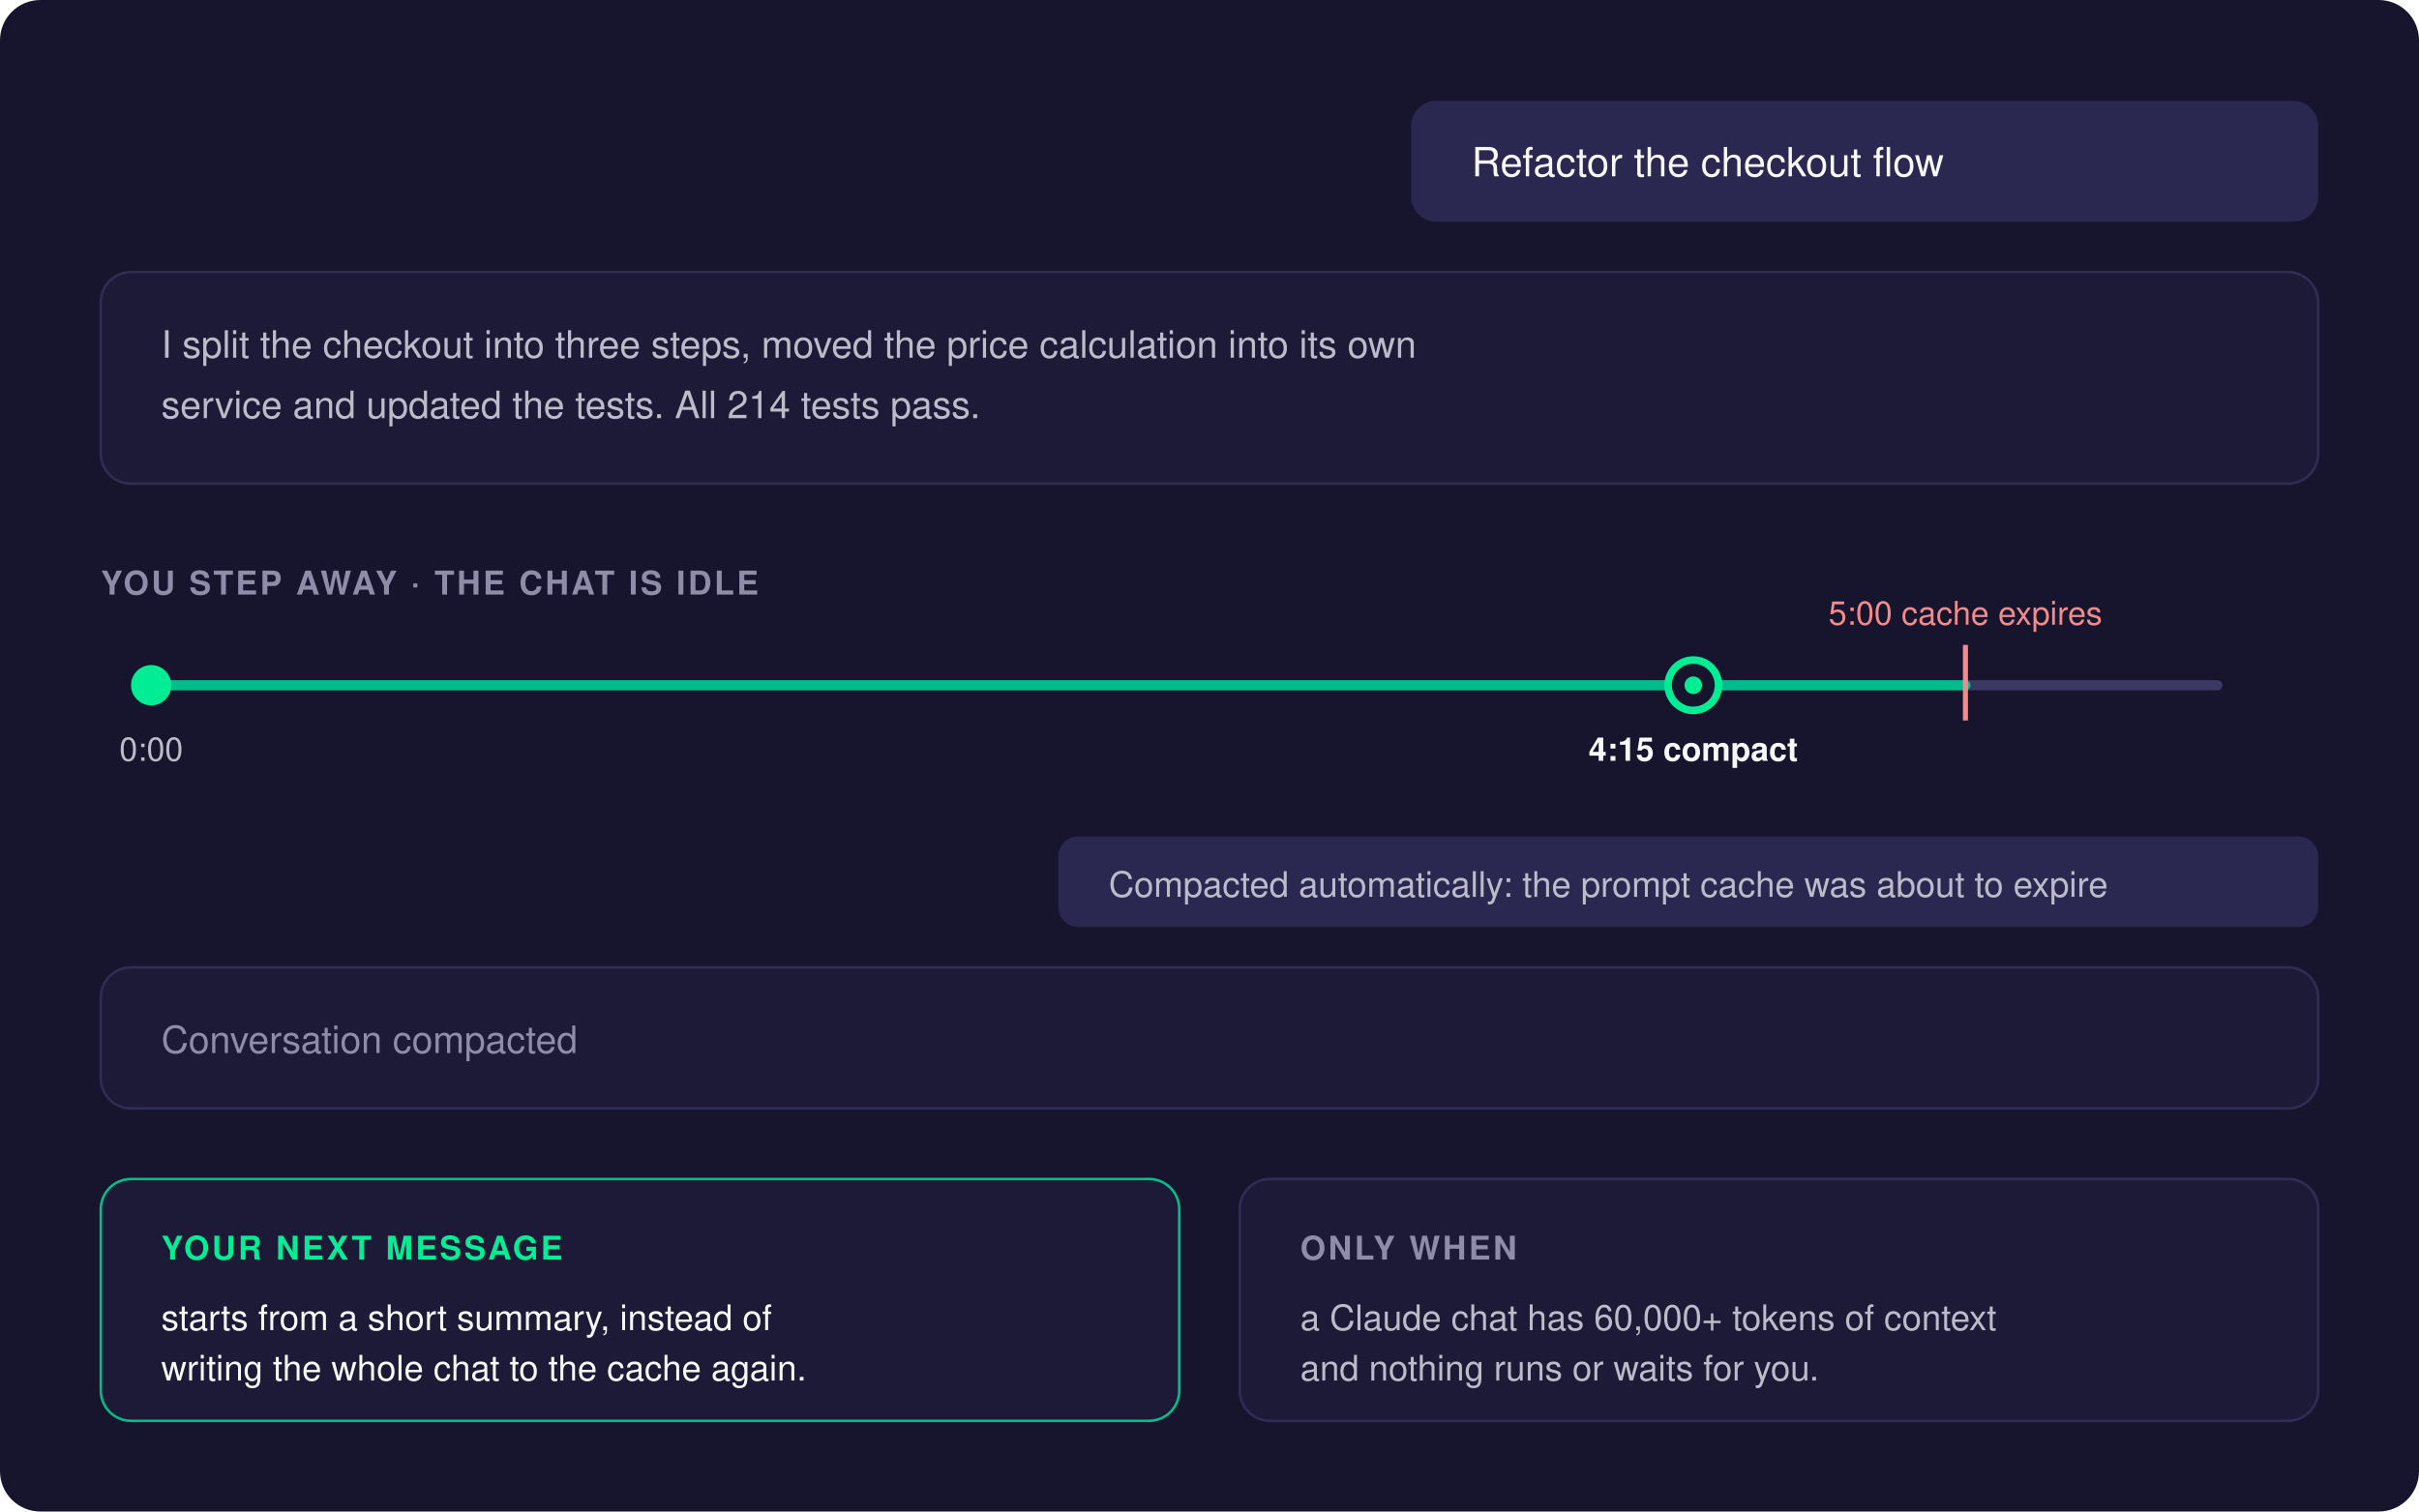
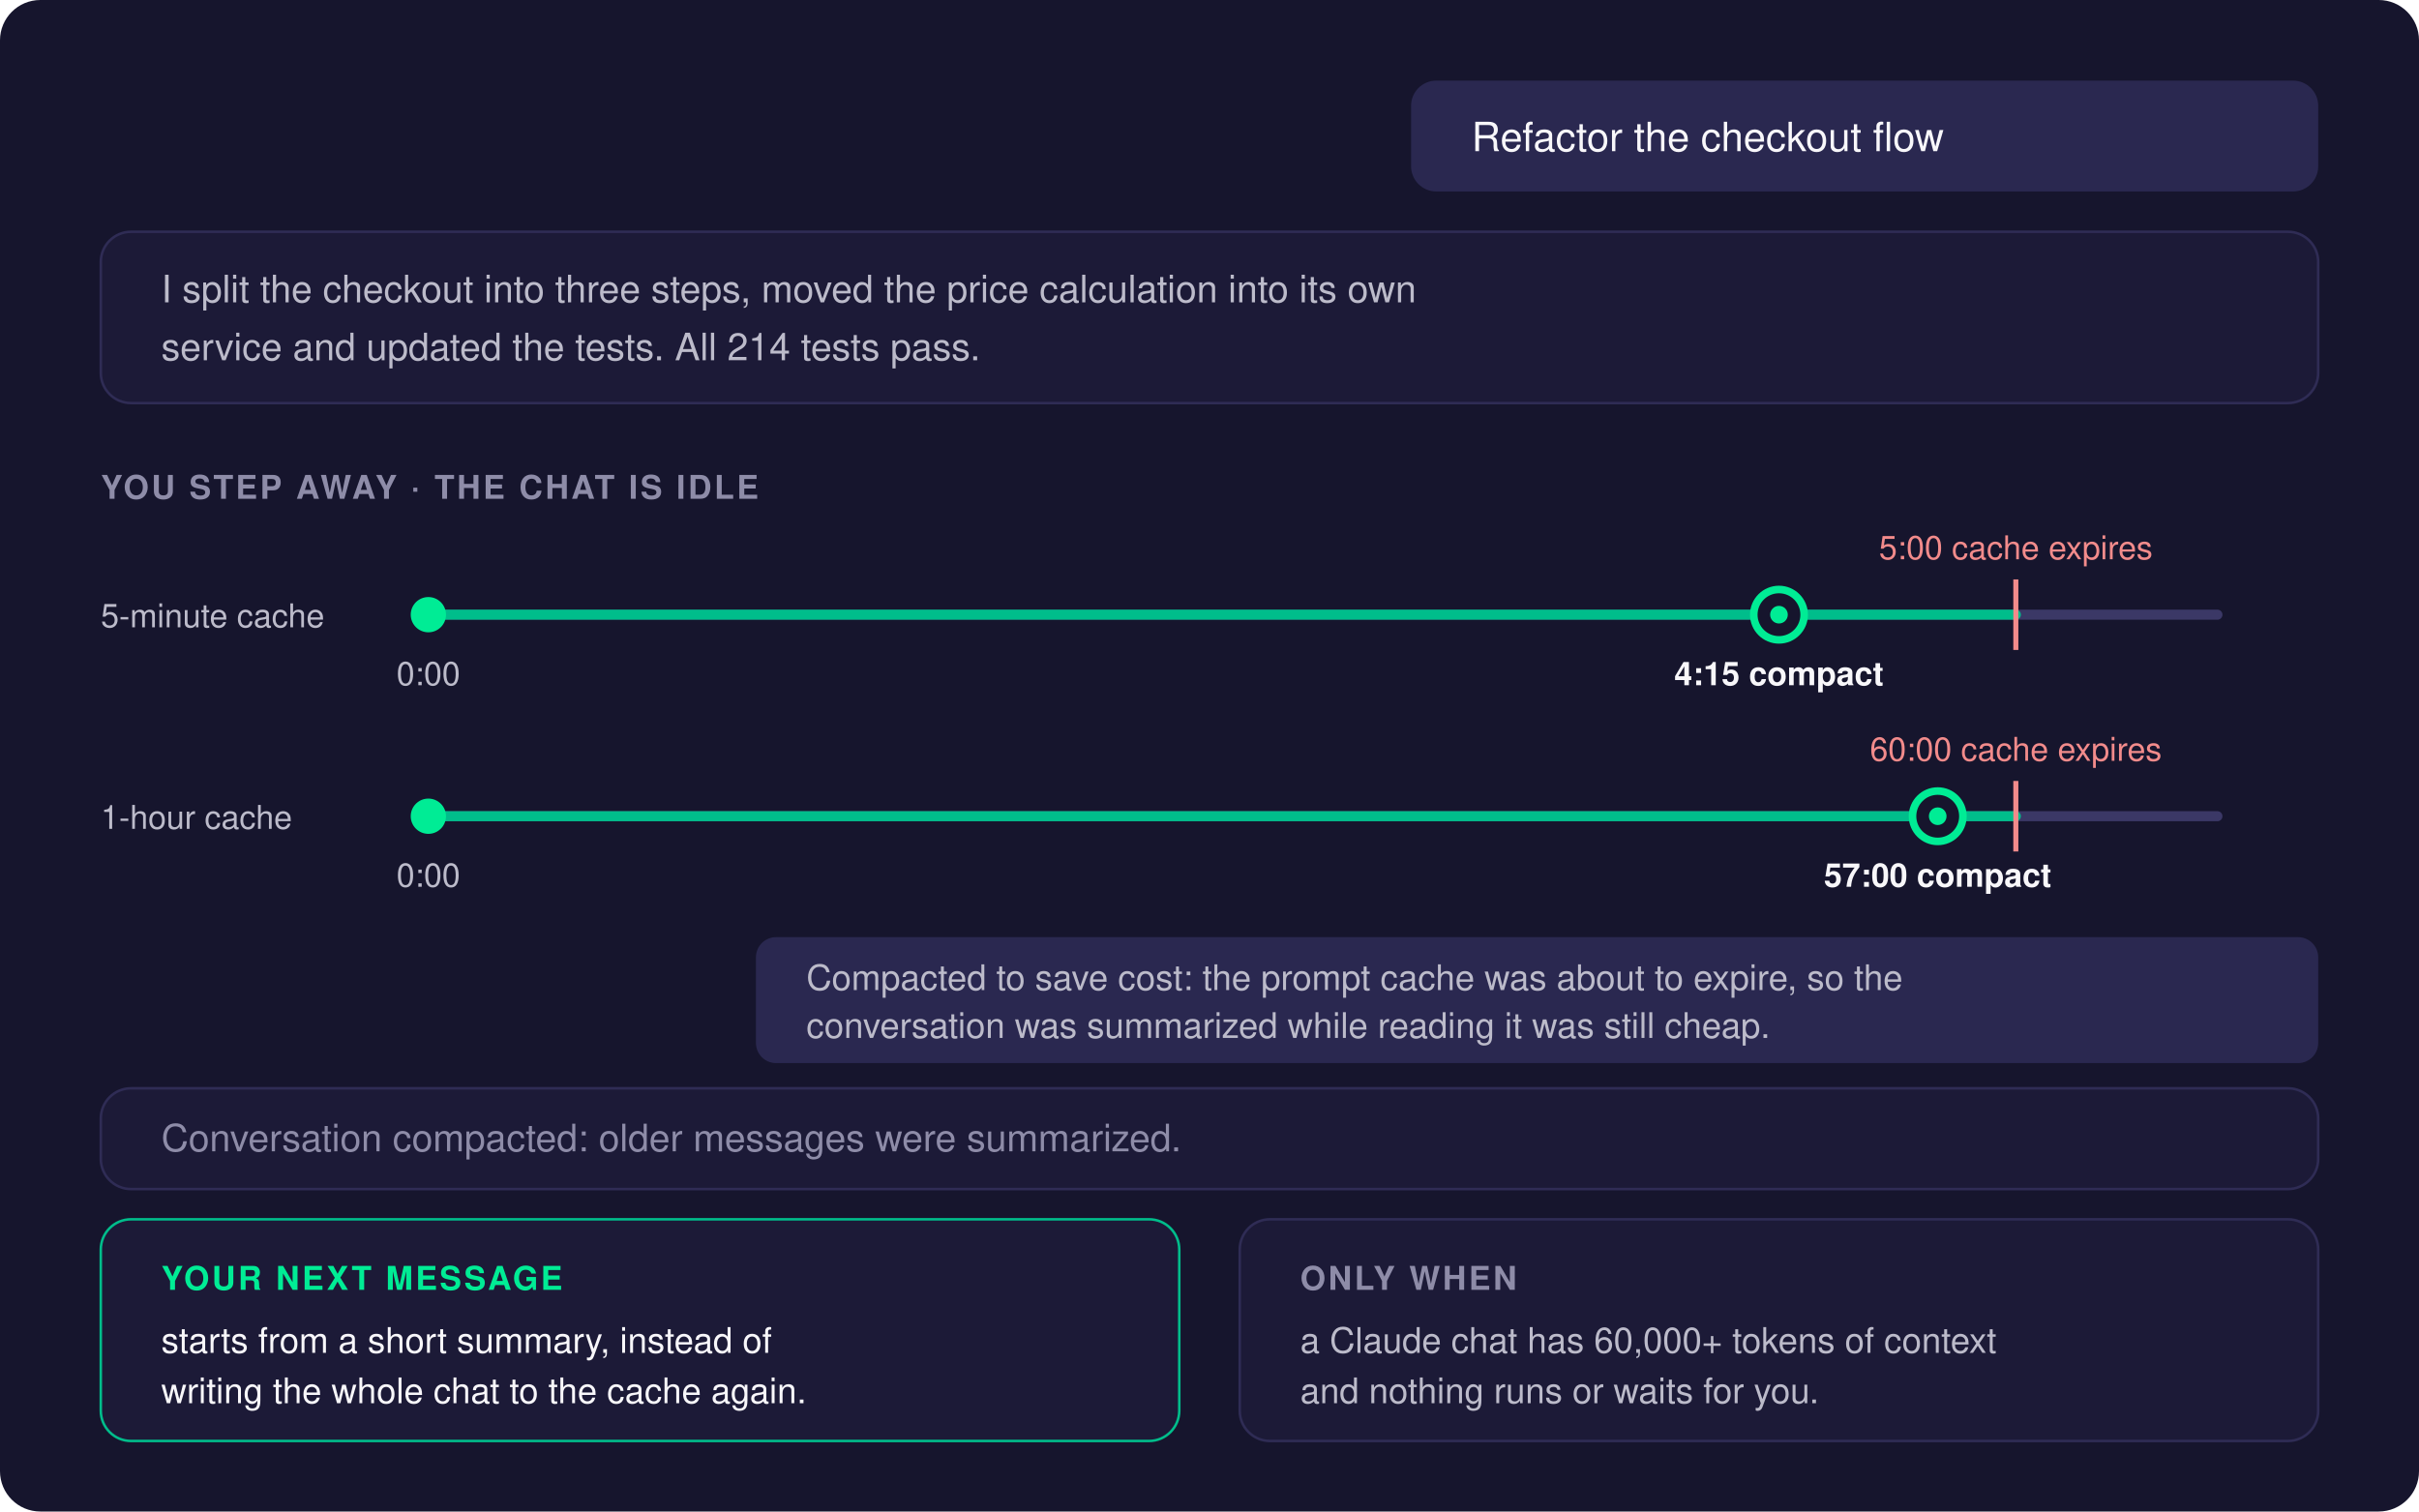
<svg xmlns="http://www.w3.org/2000/svg" width="960" height="600" viewBox="0 0 960 600" font-family="-apple-system, 'Segoe UI', Helvetica, Arial, sans-serif">
  <rect width="960" height="600" rx="16" fill="#16152D" />
-   <rect x="560" y="40" width="360" height="48" rx="10" fill="#2A2850" />
-   <text x="584" y="70" fill="#F8F7FA" font-size="16">Refactor the checkout flow</text>
-   <rect x="40" y="108" width="880" height="84" rx="12" fill="#1C1A37" stroke="#2F2C55" />
-   <text x="64" y="142" fill="#BCBBCA" font-size="15">I split the checkout into three steps, moved the price calculation into its own</text>
-   <text x="64" y="166" fill="#BCBBCA" font-size="15">service and updated the tests. All 214 tests pass.</text>
-   <text x="40" y="236" fill="#8E8CA8" font-size="13" font-weight="600" letter-spacing="1">YOU STEP AWAY · THE CHAT IS IDLE</text>
-   <path d="M60 272 H880" stroke="#3B3866" stroke-width="4" stroke-linecap="round" />
-   <path d="M60 272 H780" stroke="#00BD8B" stroke-width="4" stroke-linecap="round" />
-   <circle cx="60" cy="272" r="8" fill="#00EC95" />
-   <text x="60" y="302" fill="#BCBBCA" font-size="13" text-anchor="middle">0:00</text>
-   <circle cx="672" cy="272" r="10" fill="#16152D" stroke="#00EC95" stroke-width="3" />
-   <circle cx="672" cy="272" r="3.5" fill="#00EC95" />
-   <text x="672" y="302" fill="#F8F7FA" font-size="13" font-weight="600" text-anchor="middle">4:15 compact</text>
-   <path d="M780 256 V286" stroke="#F28B8B" stroke-width="2" />
-   <text x="780" y="248" fill="#F28B8B" font-size="13" text-anchor="middle">5:00 cache expires</text>
-   <rect x="420" y="332" width="500" height="36" rx="8" fill="#2A2850" />
-   <text x="440" y="356" fill="#BCBBCA" font-size="14">Compacted automatically: the prompt cache was about to expire</text>
-   <rect x="40" y="384" width="880" height="56" rx="12" fill="#1C1A37" stroke="#2F2C55" />
-   <text x="64" y="418" fill="#8E8CA8" font-size="15">Conversation compacted</text>
-   <rect x="40" y="468" width="428" height="96" rx="12" fill="#1C1A37" stroke="#00BD8B" />
-   <text x="64" y="500" fill="#00EC95" font-size="13" font-weight="600" letter-spacing="1">YOUR NEXT MESSAGE</text>
-   <text x="64" y="528" fill="#F8F7FA" font-size="14">starts from a short summary, instead of</text>
-   <text x="64" y="548" fill="#F8F7FA" font-size="14">writing the whole chat to the cache again.</text>
-   <rect x="492" y="468" width="428" height="96" rx="12" fill="#1C1A37" stroke="#2F2C55" />
-   <text x="516" y="500" fill="#8E8CA8" font-size="13" font-weight="600" letter-spacing="1">ONLY WHEN</text>
-   <text x="516" y="528" fill="#BCBBCA" font-size="14">a Claude chat has 60,000+ tokens of context</text>
-   <text x="516" y="548" fill="#BCBBCA" font-size="14">and nothing runs or waits for you.</text>
+   <rect x="560" y="32" width="360" height="44" rx="10" fill="#2A2850" />
+   <text x="584" y="60" fill="#F8F7FA" font-size="16">Refactor the checkout flow</text>
+   <rect x="40" y="92" width="880" height="68" rx="12" fill="#1C1A37" stroke="#2F2C55" />
+   <text x="64" y="120" fill="#BCBBCA" font-size="15">I split the checkout into three steps, moved the price calculation into its own</text>
+   <text x="64" y="143" fill="#BCBBCA" font-size="15">service and updated the tests. All 214 tests pass.</text>
+   <text x="40" y="198" fill="#8E8CA8" font-size="13" font-weight="600" letter-spacing="1">YOU STEP AWAY · THE CHAT IS IDLE</text>
+   <text x="40" y="249" fill="#BCBBCA" font-size="13">5-minute cache</text>
+   <path d="M170 244 H880" stroke="#3B3866" stroke-width="4" stroke-linecap="round" />
+   <path d="M170 244 H800" stroke="#00BD8B" stroke-width="4" stroke-linecap="round" />
+   <circle cx="170" cy="244" r="7" fill="#00EC95" />
+   <text x="170" y="272" fill="#BCBBCA" font-size="13" text-anchor="middle">0:00</text>
+   <circle cx="706" cy="244" r="10" fill="#16152D" stroke="#00EC95" stroke-width="3" />
+   <circle cx="706" cy="244" r="3.5" fill="#00EC95" />
+   <text x="706" y="272" fill="#F8F7FA" font-size="13" font-weight="600" text-anchor="middle">4:15 compact</text>
+   <path d="M800 230 V258" stroke="#F28B8B" stroke-width="2" />
+   <text x="800" y="222" fill="#F28B8B" font-size="13" text-anchor="middle">5:00 cache expires</text>
+   <text x="40" y="329" fill="#BCBBCA" font-size="13">1-hour cache</text>
+   <path d="M170 324 H880" stroke="#3B3866" stroke-width="4" stroke-linecap="round" />
+   <path d="M170 324 H800" stroke="#00BD8B" stroke-width="4" stroke-linecap="round" />
+   <circle cx="170" cy="324" r="7" fill="#00EC95" />
+   <text x="170" y="352" fill="#BCBBCA" font-size="13" text-anchor="middle">0:00</text>
+   <circle cx="769" cy="324" r="10" fill="#16152D" stroke="#00EC95" stroke-width="3" />
+   <circle cx="769" cy="324" r="3.5" fill="#00EC95" />
+   <text x="769" y="352" fill="#F8F7FA" font-size="13" font-weight="600" text-anchor="middle">57:00 compact</text>
+   <path d="M800 310 V338" stroke="#F28B8B" stroke-width="2" />
+   <text x="800" y="302" fill="#F28B8B" font-size="13" text-anchor="middle">60:00 cache expires</text>
+   <rect x="300" y="372" width="620" height="50" rx="8" fill="#2A2850" />
+   <text x="320" y="393" fill="#BCBBCA" font-size="14">Compacted to save cost: the prompt cache was about to expire, so the</text>
+   <text x="320" y="412" fill="#BCBBCA" font-size="14">conversation was summarized while reading it was still cheap.</text>
+   <rect x="40" y="432" width="880" height="40" rx="12" fill="#1C1A37" stroke="#2F2C55" />
+   <text x="64" y="457" fill="#8E8CA8" font-size="15">Conversation compacted: older messages were summarized.</text>
+   <rect x="40" y="484" width="428" height="88" rx="12" fill="#1C1A37" stroke="#00BD8B" />
+   <text x="64" y="512" fill="#00EC95" font-size="13" font-weight="600" letter-spacing="1">YOUR NEXT MESSAGE</text>
+   <text x="64" y="537" fill="#F8F7FA" font-size="14">starts from a short summary, instead of</text>
+   <text x="64" y="557" fill="#F8F7FA" font-size="14">writing the whole chat to the cache again.</text>
+   <rect x="492" y="484" width="428" height="88" rx="12" fill="#1C1A37" stroke="#2F2C55" />
+   <text x="516" y="512" fill="#8E8CA8" font-size="13" font-weight="600" letter-spacing="1">ONLY WHEN</text>
+   <text x="516" y="537" fill="#BCBBCA" font-size="14">a Claude chat has 60,000+ tokens of context</text>
+   <text x="516" y="557" fill="#BCBBCA" font-size="14">and nothing runs or waits for you.</text>
</svg>
